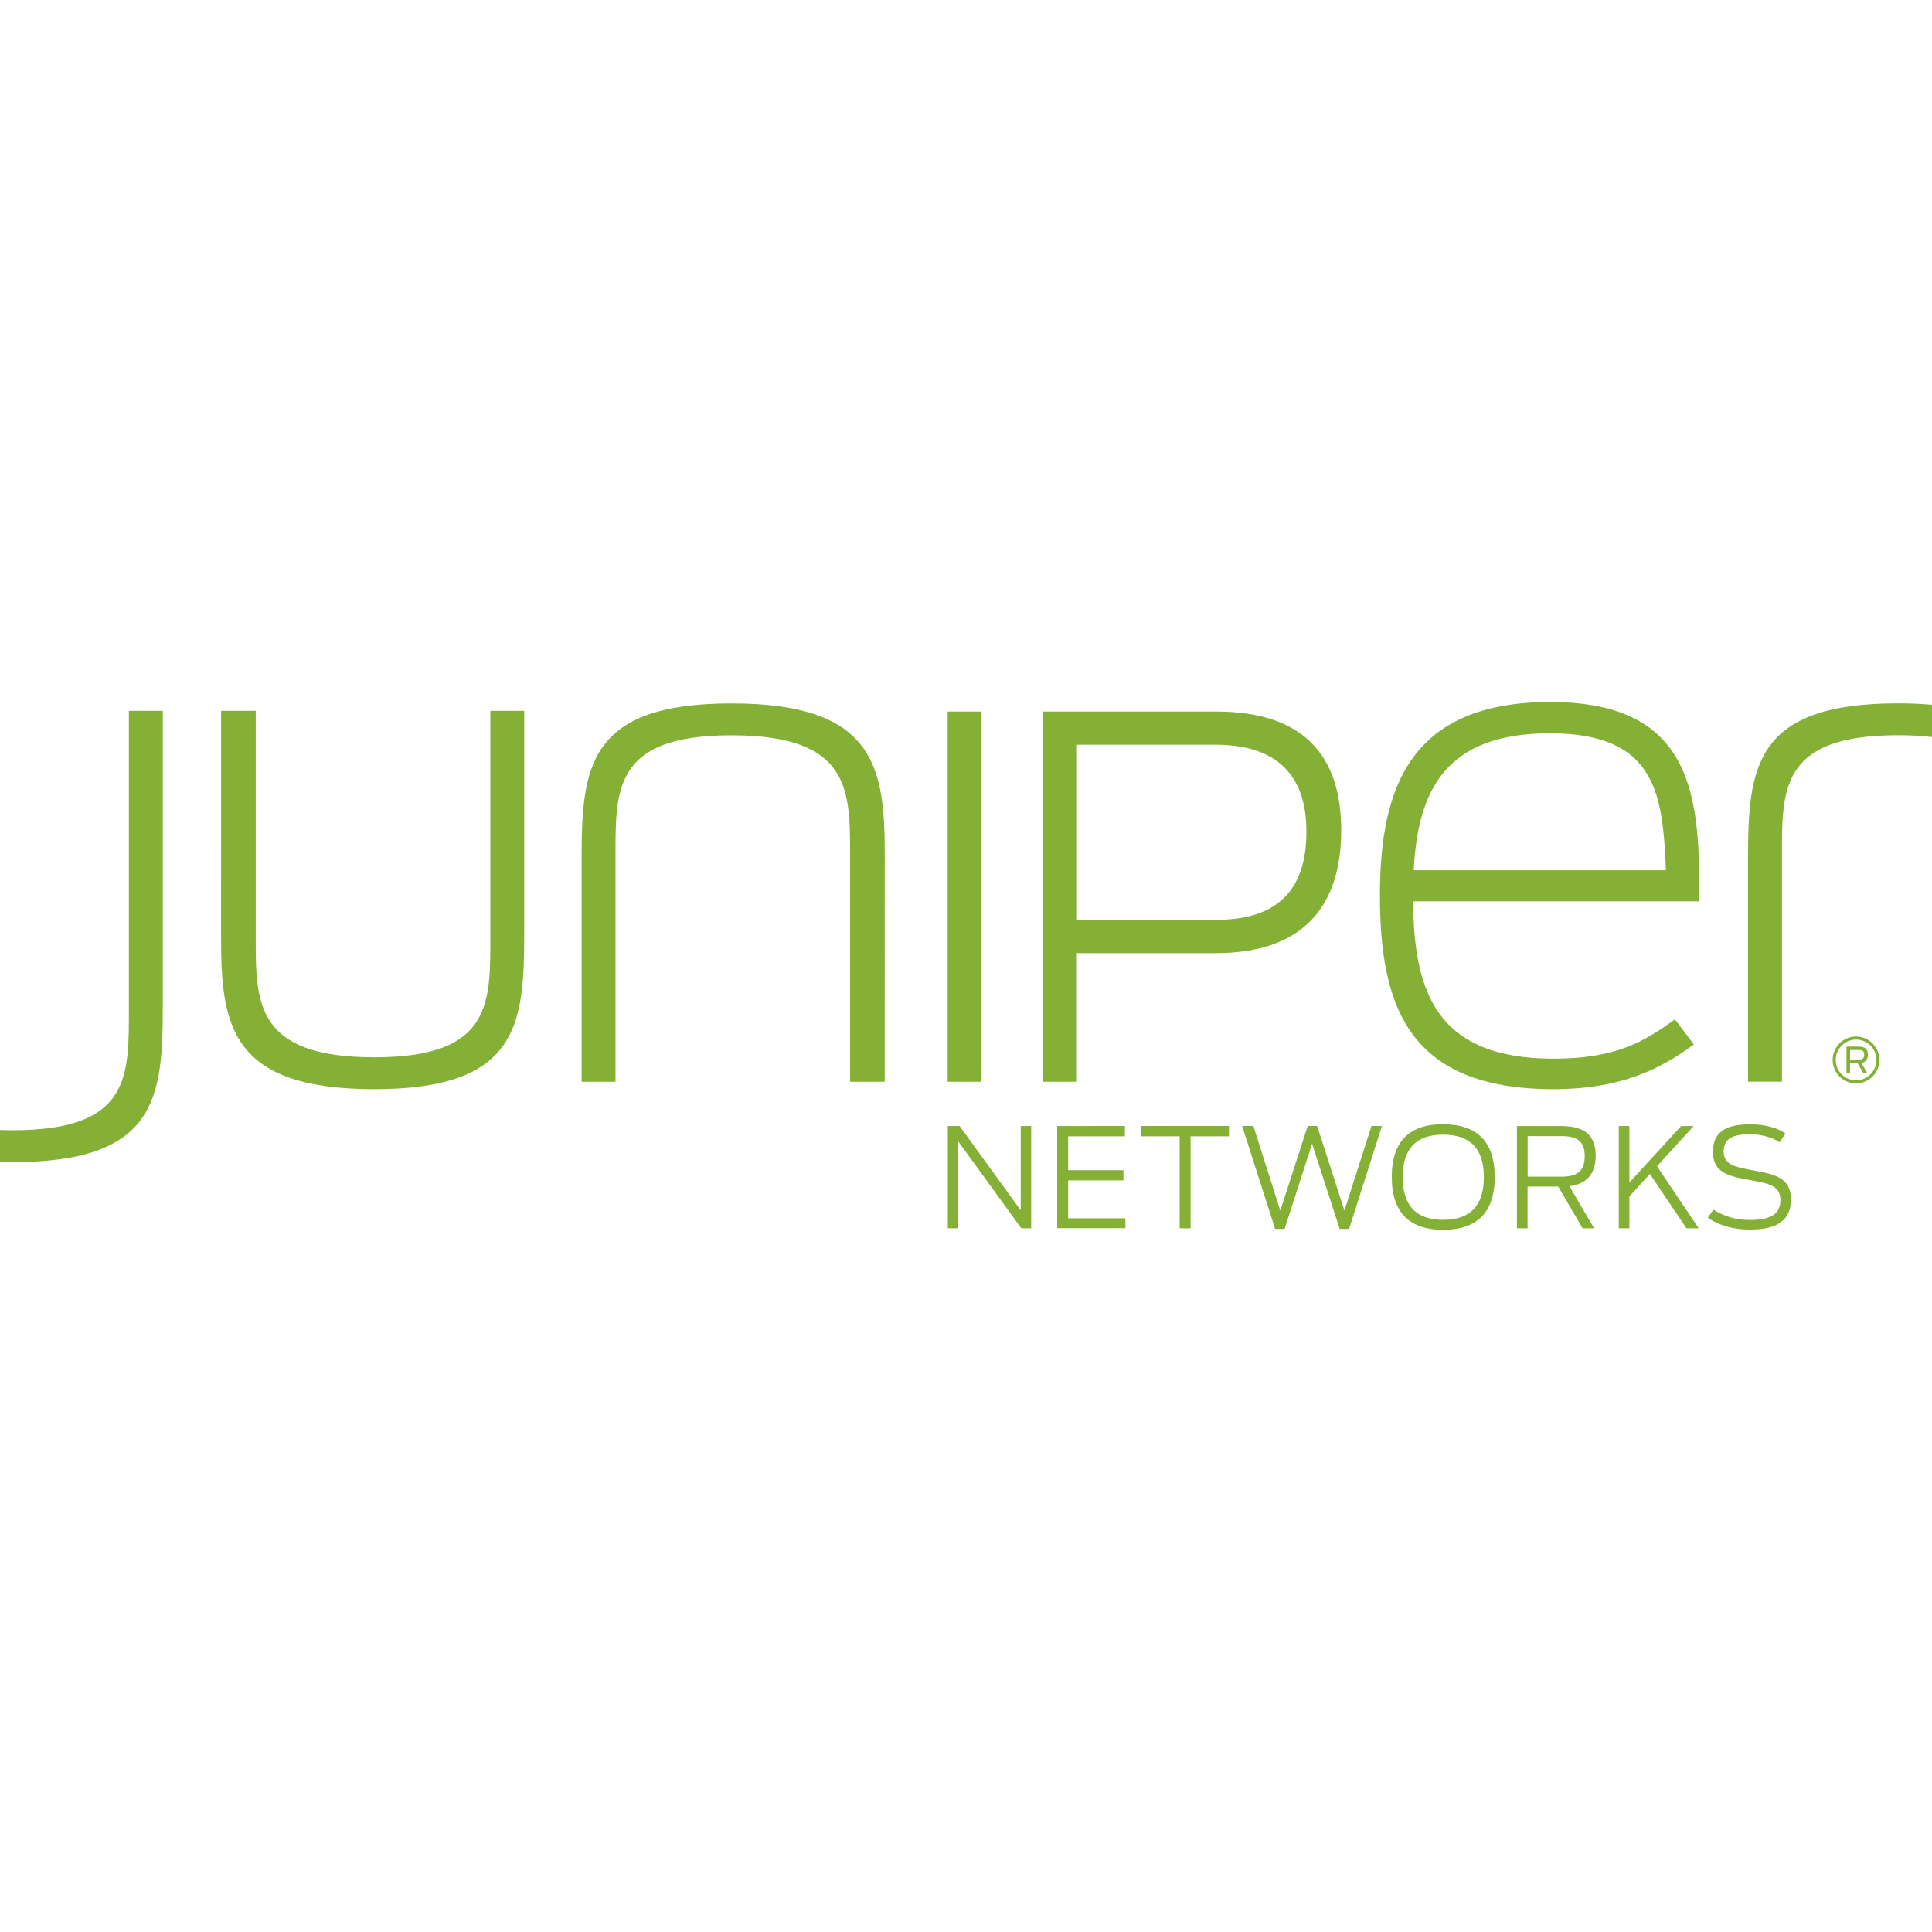
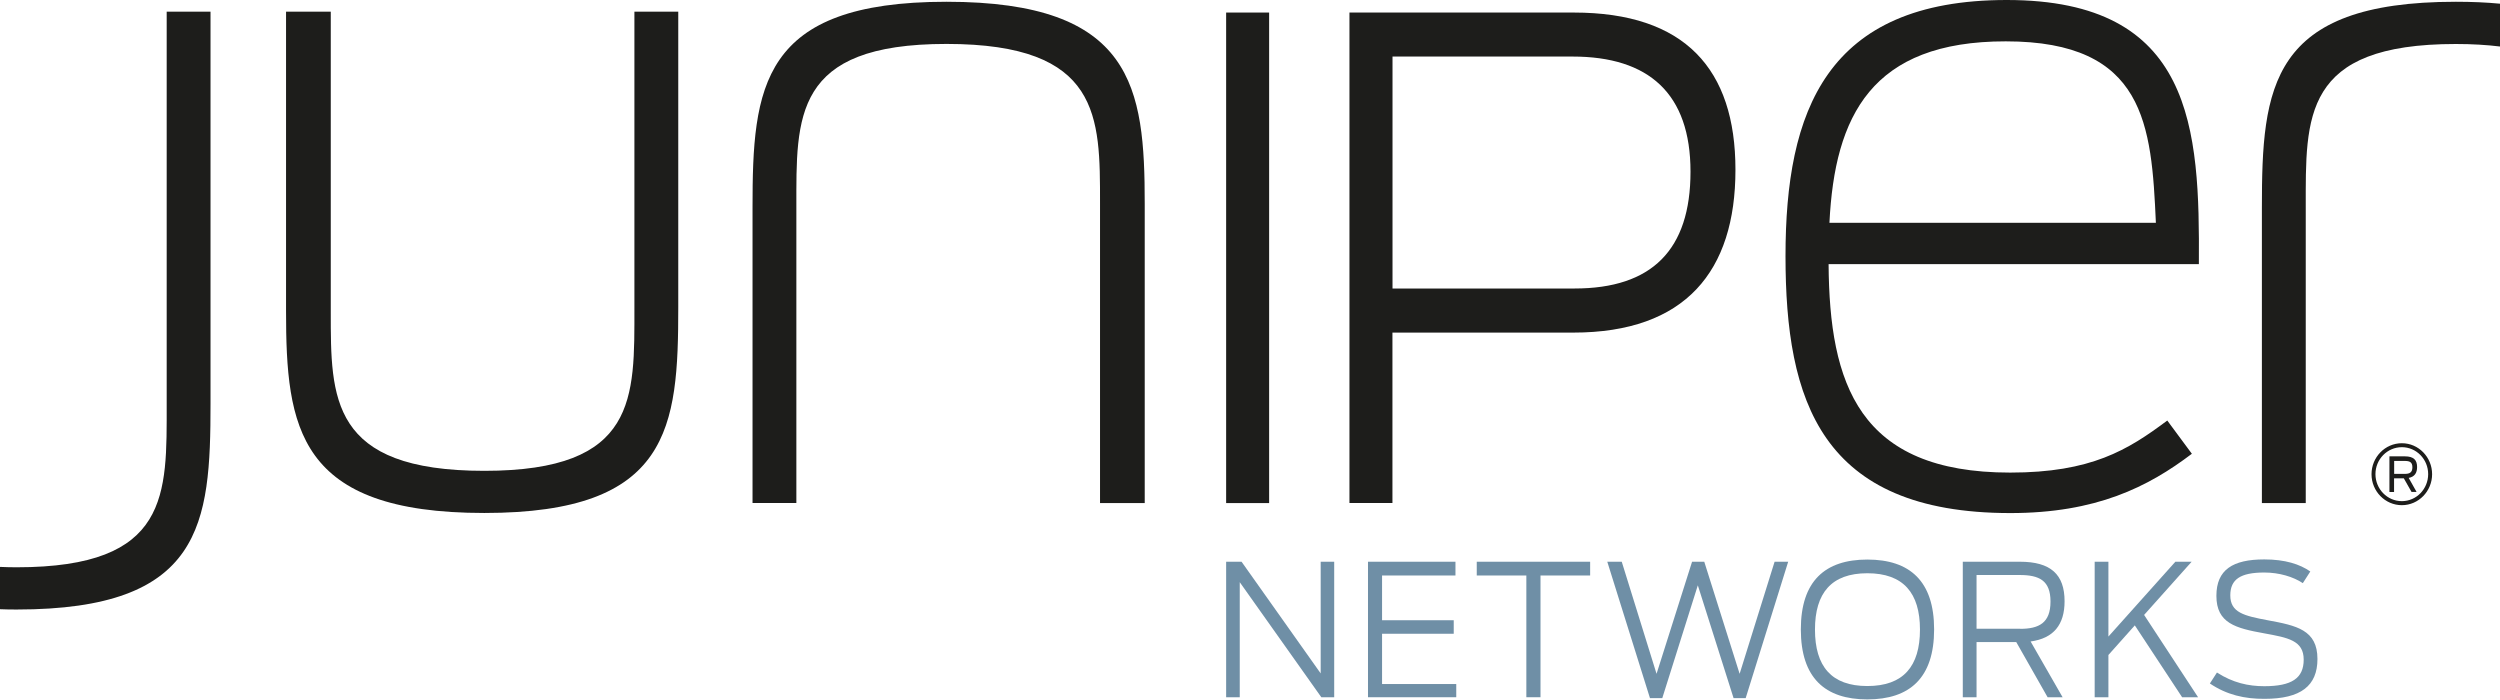
- <svg xmlns="http://www.w3.org/2000/svg" fill="#84B135" role="img" viewBox="0 0 24 24">
-   <path d="M23.086 13.164c.046 0 .072-.013.072-.062 0-.048-.025-.059-.073-.059h-.102v.121zm-.104.042v.129h-.044v-.334h.149c.085 0 .117.035.117.101 0 .054-.023.091-.081.102l.075.131h-.048l-.075-.129zm.075-.292a.254.254 0 0 0-.253.253c0 .14.114.253.253.253a.254.254 0 0 0 .253-.253.253.253 0 0 0-.253-.253zm-.291.253a.291.291 0 0 1 .291-.291.291.291 0 0 1 .29.291.291.291 0 0 1-.29.291.291.291 0 0 1-.291-.291zm-20.744-.66V8.83h-.421v3.677c0 .851.034 1.533-1.44 1.533A4.029 4.029 0 0 1 0 14.037v.397a6.215 6.215 0 0 0 .16.002c1.786 0 1.862-.8 1.862-1.929zm15.54-1.697h3.133c-.042-.918-.101-1.701-1.44-1.701-1.289 0-1.643.699-1.693 1.701zm1.702-2.089c1.794 0 1.853 1.204 1.845 2.476h-3.555c.009 1.12.286 1.954 1.744 1.954.775 0 1.129-.211 1.508-.489l.236.312c-.421.312-.918.556-1.744.556-1.819 0-2.156-1.053-2.156-2.409 0-1.356.388-2.401 2.123-2.401zm-4.148 2.705c.744 0 1.113-.362 1.113-1.095 0-.732-.399-1.08-1.132-1.08h-1.728v2.175zM15.109 8.839c1.068 0 1.552.531 1.552 1.474 0 .95-.478 1.527-1.558 1.527h-1.735v1.598h-.412V8.839zm-2.925 0v4.599h-.412V8.839zm-1.194 4.599h-.43v-2.813c0-.809.008-1.491-1.474-1.491-1.474 0-1.44.682-1.44 1.533v2.771h-.421v-2.771c0-1.129.076-1.929 1.862-1.929 1.794 0 1.904.8 1.904 1.895zM2.747 8.83h.43v2.813c0 .809-.008 1.491 1.474 1.491 1.474 0 1.44-.682 1.44-1.533V8.83h.421v2.771c0 1.129-.076 1.929-1.862 1.929-1.794 0-1.904-.8-1.904-1.895zm18.968 1.836v2.771h.421v-2.771c0-.851-.034-1.533 1.441-1.533.158 0 .298.008.424.023v-.401a4.854 4.854 0 0 0-.424-.018c-1.786 0-1.862.8-1.862 1.929zm-.431 4.36c.152.096.302.129.454.129.262 0 .379-.074.379-.249 0-.18-.151-.206-.379-.247-.274-.048-.459-.094-.459-.351 0-.245.158-.341.459-.341.199 0 .341.045.442.113l-.072.11c-.091-.06-.226-.1-.37-.1-.228 0-.326.064-.326.214 0 .161.132.192.358.233.278.05.478.091.478.363 0 .252-.161.374-.507.374-.192 0-.365-.039-.526-.146zm-.789-.442l-.254.278v.396h-.132v-1.27h.132v.701l.643-.701h.156l-.456.499.518.771h-.152l-.454-.674m-1.101.033c.18 0 .291-.055.291-.256 0-.197-.108-.248-.296-.248h-.413v.504zm-.038.123h-.381v.518h-.132V13.988h.549c.295 0 .429.118.429.37 0 .219-.105.348-.326.377l.307.523h-.144l-.302-.518m-.924-.117c0-.343-.159-.528-.506-.528-.345 0-.502.185-.502.528 0 .345.158.53.502.53.346 0 .506-.185.506-.53zm-.506-.657c.408 0 .641.202.641.655 0 .454-.233.656-.641.656-.406 0-.638-.202-.638-.657 0-.453.231-.655.638-.655zm-2.357.021l.334 1.051.341-1.051h.117l.339 1.051.336-1.051h.13l-.408 1.279h-.117l-.343-1.058-.341 1.058h-.118l-.41-1.279zm-1.392.129v-.129h1.089v.129h-.477v1.142h-.136v-1.142zm-.204-.129v.129h-.705v.42h.687v.127h-.687v.471h.711v.123h-.847V13.988zm-2.054 0l.76 1.048V13.988h.13v1.27h-.123l-.783-1.078v1.078h-.13V13.988Z" />
+ <svg xmlns="http://www.w3.org/2000/svg" width="103.577" height="28.977" viewBox="0 0 103.577 28.977" fill="none">
+   <g id="Group">
+     <path id="Vector" d="M50.8 23.273H51.439L54.717 27.9V23.273H55.277V28.887H54.743L51.364 24.12V28.887H50.8V23.273Z" fill="#6F8FA6" />
+     <path id="Vector_2" d="M56.677 23.273H60.301V23.843H57.26V25.697H60.229V26.257H57.26V28.34H60.334V28.887H56.677V23.273Z" fill="#6F8FA6" />
+     <path id="Vector_3" d="M63.238 23.843H61.183V23.273H65.881V23.843H63.824V28.887H63.238V23.843Z" fill="#6F8FA6" />
+     <path id="Vector_4" d="M66.591 23.273H67.19L68.632 27.917L70.104 23.273H70.609L72.074 27.917L73.523 23.273H74.086L72.325 28.923H71.823L70.342 24.25L68.87 28.923H68.359L66.591 23.273Z" fill="#6F8FA6" />
+     <g id="Group_2">
+       <path id="Vector_5" d="M74.61 26.077C74.61 24.077 75.61 23.183 77.365 23.183C79.126 23.183 80.132 24.077 80.132 26.077C80.132 28.083 79.126 28.977 77.365 28.977C75.61 28.977 74.61 28.083 74.61 26.077ZM79.546 26.083C79.546 24.57 78.859 23.75 77.365 23.75C75.877 23.75 75.196 24.57 75.196 26.083C75.196 27.607 75.877 28.423 77.365 28.423C78.859 28.423 79.546 27.607 79.546 26.083Z" fill="#6F8FA6" />
+       <path id="Vector_6" d="M83.534 26.6H81.89V28.887H81.32V23.273H83.687C84.96 23.273 85.537 23.797 85.537 24.91C85.537 25.88 85.084 26.447 84.13 26.577L85.455 28.887H84.834L83.534 26.6ZM83.697 26.053C84.475 26.053 84.954 25.81 84.954 24.923C84.954 24.05 84.488 23.823 83.674 23.823H81.89V26.05H83.697V26.053Z" fill="#6F8FA6" />
+       <path id="Vector_7" d="M88.447 25.91L87.353 27.137V28.887H86.784V23.273H87.353V26.373L90.127 23.273H90.801L88.832 25.477L91.068 28.887H90.407L88.447 25.91Z" fill="#6F8FA6" />
+       <path id="Vector_8" d="M91.557 28.317L91.85 27.863C92.507 28.287 93.152 28.43 93.81 28.43C94.943 28.43 95.444 28.103 95.444 27.33C95.444 26.533 94.793 26.42 93.81 26.24C92.628 26.027 91.827 25.823 91.827 24.687C91.827 23.603 92.507 23.177 93.81 23.177C94.669 23.177 95.281 23.373 95.718 23.677L95.408 24.16C95.014 23.897 94.432 23.72 93.81 23.72C92.826 23.72 92.403 24 92.403 24.667C92.403 25.38 92.973 25.513 93.95 25.697C95.148 25.917 96.014 26.097 96.014 27.303C96.014 28.417 95.32 28.953 93.826 28.953C92.999 28.96 92.25 28.787 91.557 28.317Z" fill="#6F8FA6" />
+       <path id="Vector_9" d="M101.747 0.073C94.041 0.073 93.712 3.61 93.712 8.597V20.843H95.529V8.597C95.529 4.837 95.382 1.823 101.747 1.823C102.428 1.823 103.033 1.86 103.577 1.927V0.153C103.017 0.1 102.412 0.073 101.747 0.073Z" fill="#1D1D1B" />
+       <path id="Vector_10" d="M11.851 12.877V0.483H13.704V12.917C13.704 16.49 13.668 19.507 20.066 19.507C26.427 19.507 26.284 16.49 26.284 12.73V0.483H28.101V12.73C28.101 17.72 27.772 21.253 20.066 21.253C12.323 21.253 11.851 17.717 11.851 12.877Z" fill="#1D1D1B" />
+       <path id="Vector_11" d="M47.427 8.447V20.843H45.575V8.41C45.575 4.837 45.611 1.82 39.213 1.82C32.851 1.82 32.994 4.833 32.994 8.593V20.84H31.178V8.597C31.178 3.607 31.503 0.073 39.213 0.073C46.955 0.073 47.427 3.61 47.427 8.447Z" fill="#1D1D1B" />
+       <path id="Vector_12" d="M52.581 0.52H50.8V20.843H52.581V0.52Z" fill="#1D1D1B" />
+       <path id="Vector_13" d="M55.912 0.52H65.204C69.811 0.52 71.901 2.863 71.901 7.033C71.901 11.23 69.837 13.78 65.178 13.78H57.69V20.84H55.909V0.52H55.912ZM65.234 11.953C68.444 11.953 70.039 10.35 70.039 7.113C70.039 3.88 68.317 2.343 65.152 2.343H57.693V11.953H65.234Z" fill="#1D1D1B" />
+       <path id="Vector_14" d="M73.975 10.607C73.975 4.613 75.649 0 83.141 0C90.883 0 91.137 5.323 91.101 10.943H75.76C75.795 15.893 76.993 19.58 83.284 19.58C86.631 19.58 88.154 18.65 89.792 17.423L90.811 18.8C88.994 20.177 86.849 21.257 83.287 21.257C75.431 21.253 73.975 16.6 73.975 10.607ZM75.795 9.23H89.32C89.138 5.173 88.884 1.713 83.101 1.713C77.537 1.71 76.013 4.8 75.795 9.23Z" fill="#1D1D1B" />
+       <path id="Vector_15" d="M0.687 25.253C8.393 25.253 8.722 21.717 8.722 16.73V0.483H6.906V16.73C6.906 20.487 7.052 23.503 0.69 23.503C0.449 23.503 0.221 23.497 0 23.487V25.24C0.218 25.25 0.449 25.253 0.687 25.253Z" fill="#1D1D1B" />
+       <path id="Vector_16" d="M99.511 20.93C98.817 20.93 98.254 20.353 98.254 19.647C98.254 18.94 98.817 18.363 99.511 18.363C100.204 18.363 100.764 18.94 100.764 19.647C100.764 20.353 100.201 20.93 99.511 20.93ZM99.511 18.527C98.908 18.527 98.417 19.027 98.417 19.643C98.417 20.26 98.905 20.763 99.511 20.763C100.113 20.763 100.601 20.26 100.601 19.643C100.601 19.027 100.113 18.527 99.511 18.527Z" fill="#1D1D1B" />
+       <path id="Vector_17" d="M99.592 19.817H99.188V20.383H98.996V18.907H99.638C100.002 18.907 100.142 19.06 100.142 19.35C100.142 19.587 100.045 19.753 99.794 19.8L100.12 20.38H99.911L99.592 19.817ZM99.638 19.633C99.833 19.633 99.947 19.573 99.947 19.36C99.947 19.147 99.836 19.097 99.631 19.097H99.192V19.633H99.638Z" fill="#1D1D1B" />
+     </g>
+   </g>
</svg>
